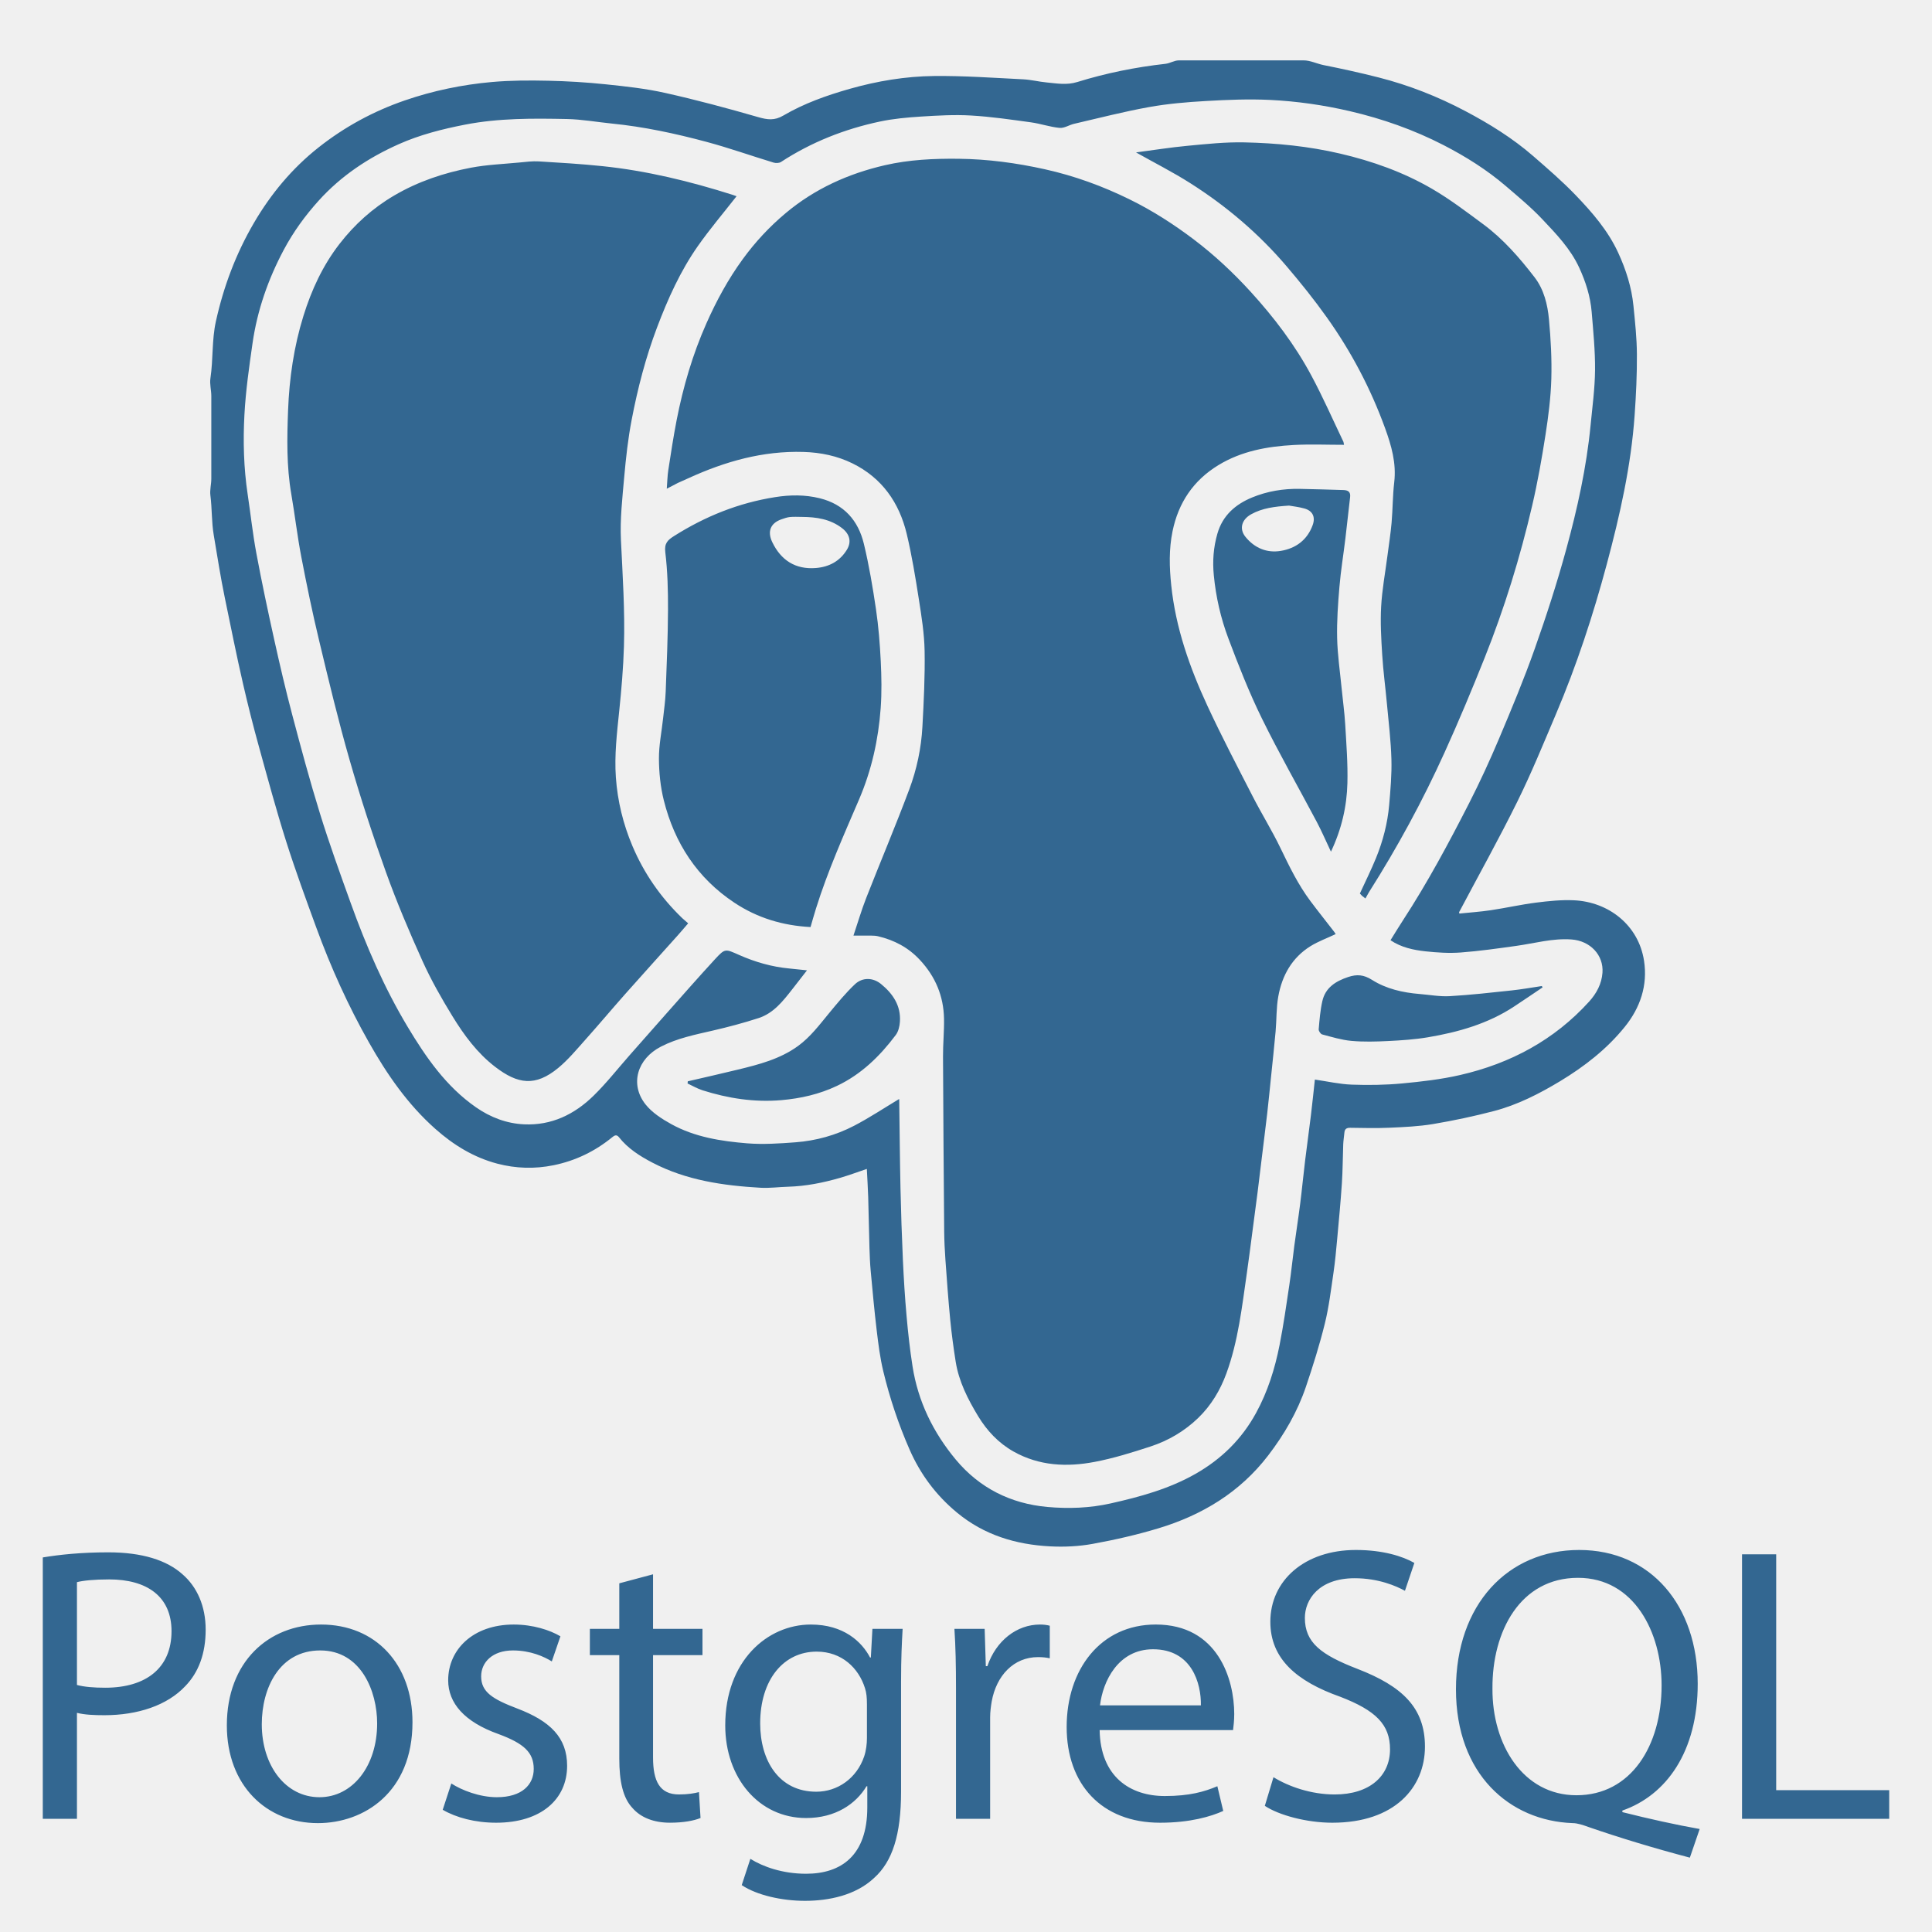
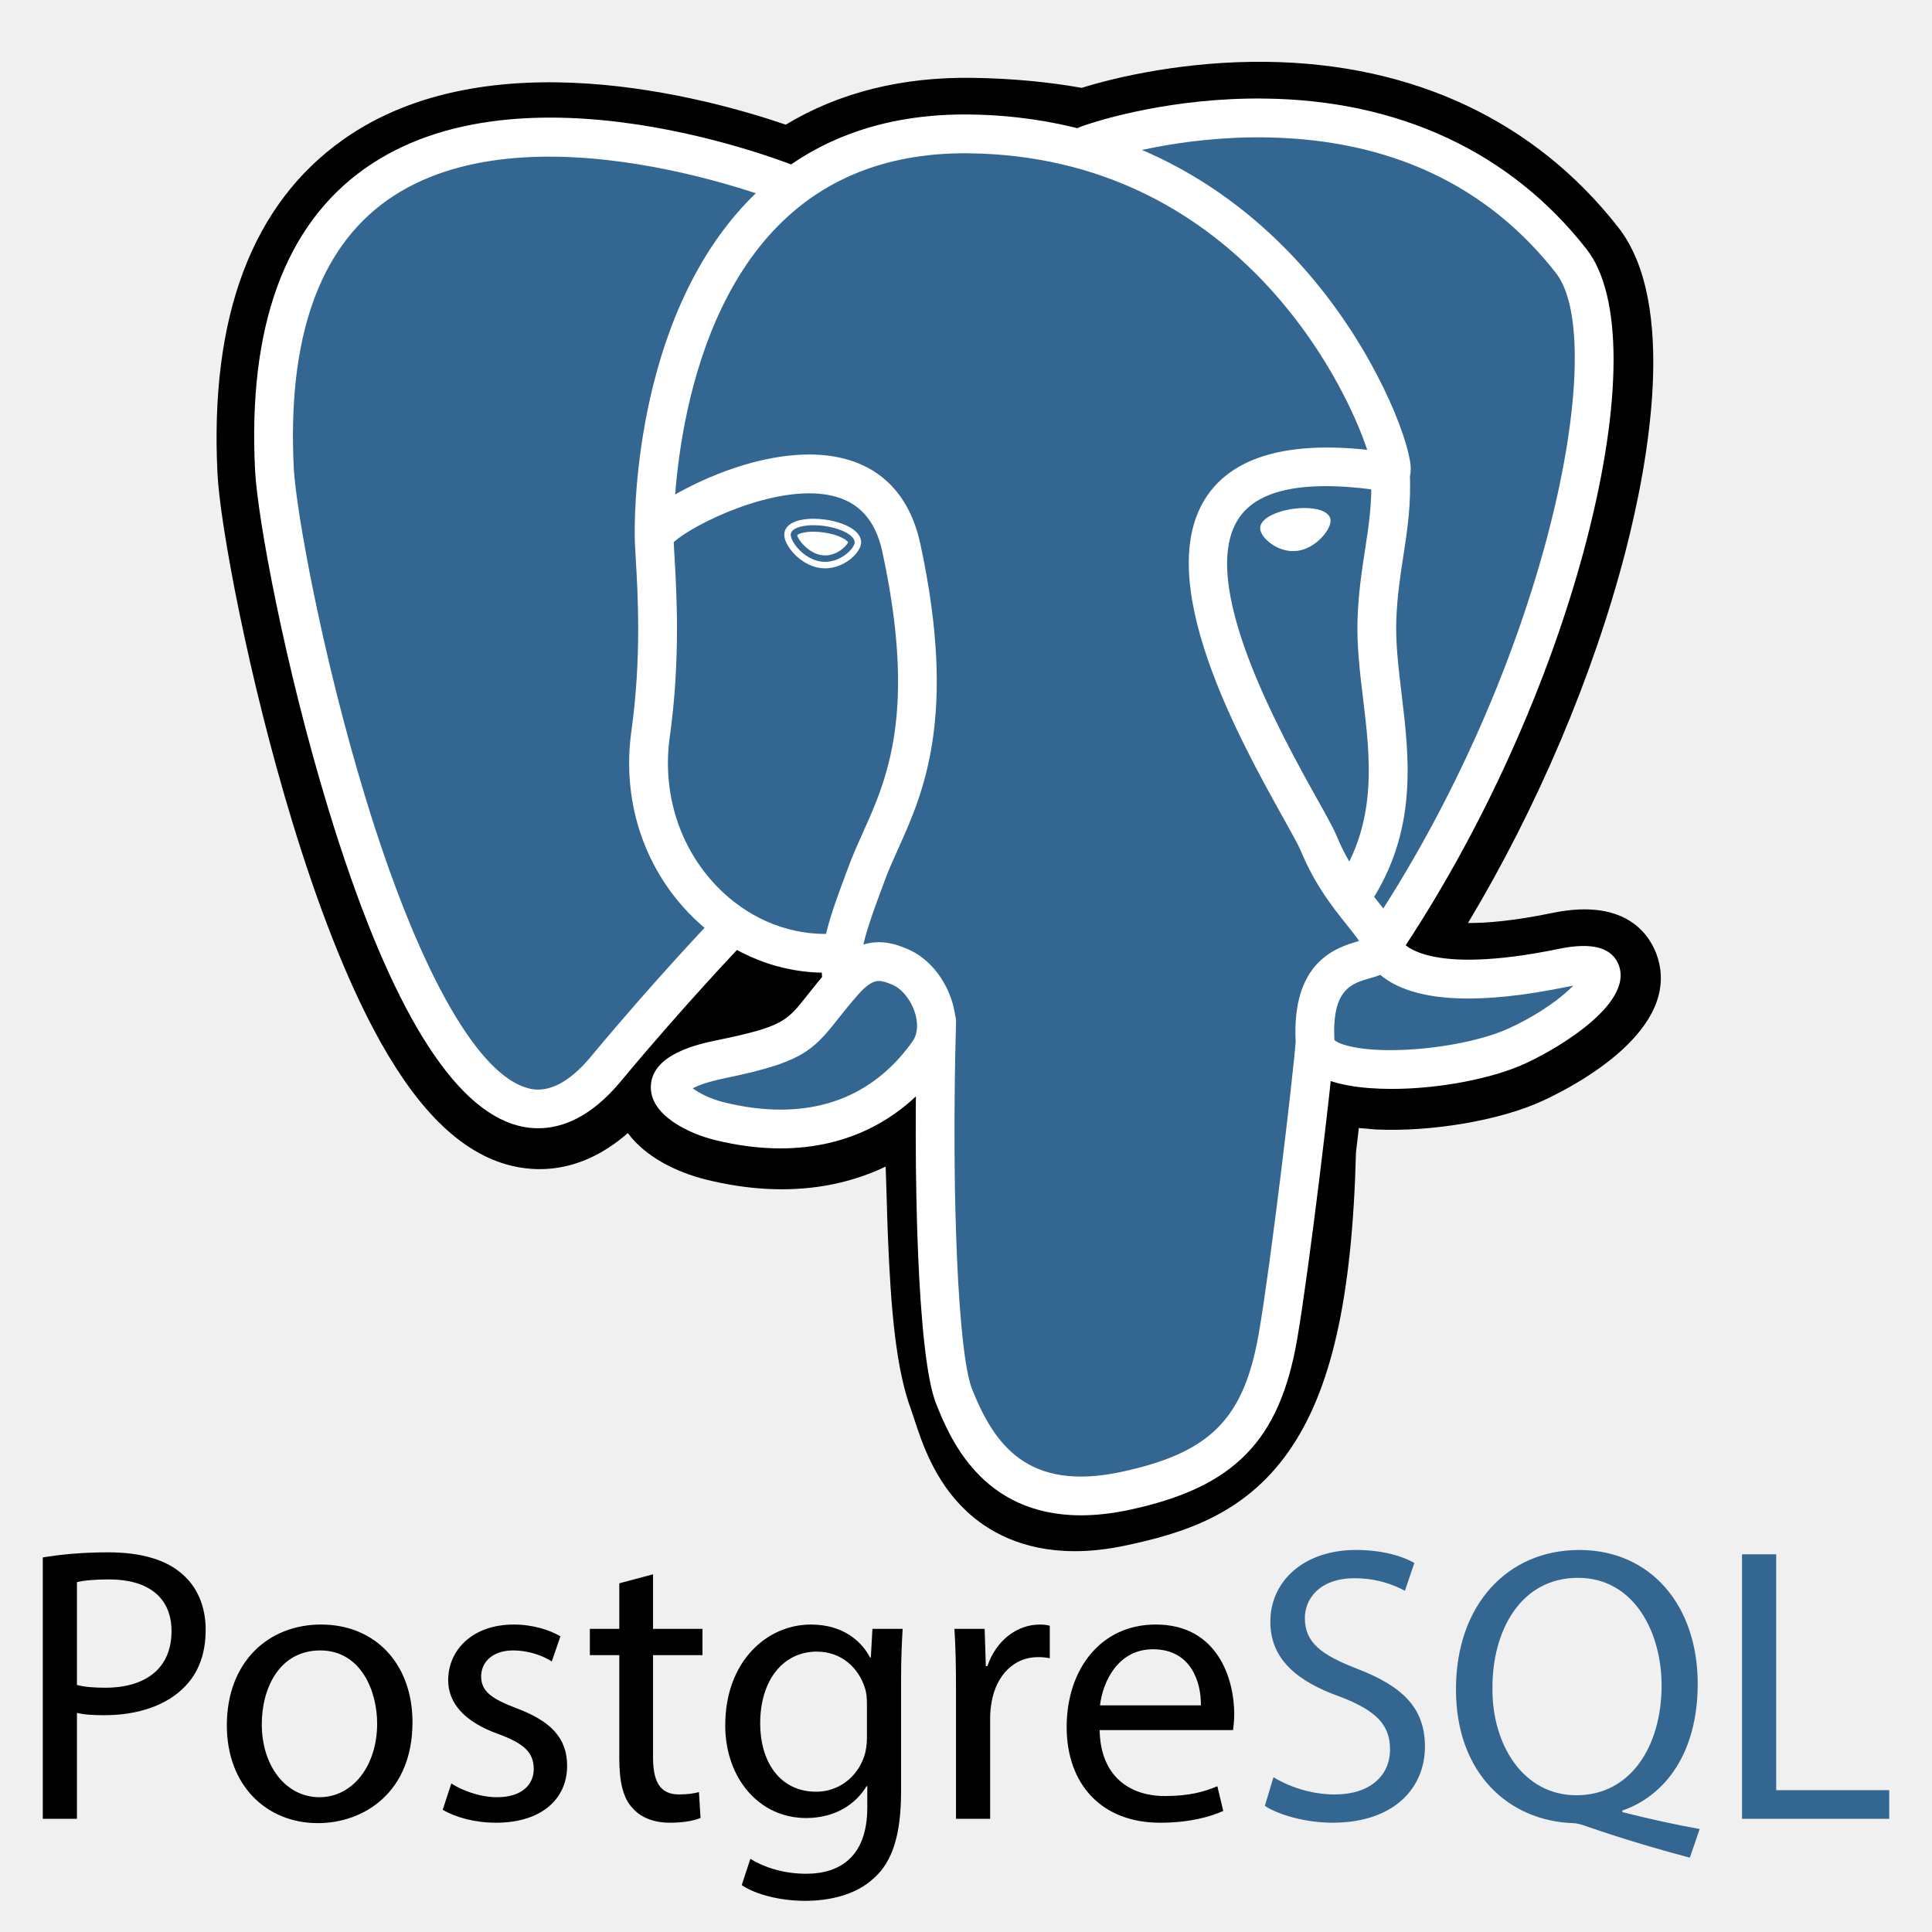
- <svg viewBox="0 0 128 128" class="svgskills">
-   <path fill-rule="evenodd" clip-rule="evenodd" fill="#336791" d="M63.409 100.219c1.792 1.482 3.893 2.114 6.161 2.231.938.049 1.903.003 2.826-.165 1.464-.266 2.924-.6 4.348-1.029 2.9-.875 5.406-2.387 7.277-4.829 1.066-1.392 1.941-2.897 2.503-4.561.464-1.373.9-2.76 1.247-4.165.274-1.107.41-2.25.576-3.381.111-.748.178-1.504.247-2.259.112-1.225.229-2.448.31-3.676.057-.854.055-1.712.088-2.567.011-.261.053-.52.078-.779.021-.241.143-.324.389-.32.864.013 1.73.035 2.593-.004.967-.043 1.941-.085 2.893-.244 1.354-.227 2.701-.514 4.028-.86 1.568-.411 3.007-1.146 4.393-1.982 1.612-.975 3.084-2.118 4.275-3.591 1.039-1.282 1.531-2.768 1.28-4.389-.364-2.355-2.343-3.898-4.644-4.003-.834-.038-1.68.05-2.51.155-1.005.128-1.995.354-2.997.503-.692.104-1.393.15-2.083.222l-.019-.09c1.29-2.437 2.634-4.846 3.854-7.316.937-1.896 1.737-3.859 2.564-5.809 1.37-3.228 2.463-6.555 3.369-9.938.867-3.238 1.609-6.511 1.844-9.871.094-1.341.159-2.688.15-4.031-.006-1.072-.122-2.145-.229-3.213-.122-1.224-.492-2.384-1.004-3.5-.674-1.472-1.721-2.679-2.822-3.825-.881-.918-1.851-1.754-2.812-2.59-1.371-1.192-2.913-2.145-4.513-2.99-1.819-.96-3.73-1.712-5.724-2.22-1.206-.307-2.438-.578-3.658-.821-.436-.088-.876-.312-1.315-.312h-8.268c-.299 0-.595.196-.896.229-1.979.221-3.935.615-5.835 1.205-.71.219-1.358.091-2.033.028-.518-.048-1.027-.181-1.545-.207-1.971-.098-3.944-.24-5.916-.219-1.888.02-3.757.332-5.584.85-1.529.436-3.026.965-4.398 1.77-.586.344-1.052.279-1.659.105-2.041-.589-4.095-1.141-6.166-1.604-1.291-.289-2.62-.435-3.939-.571-1.265-.132-2.537-.21-3.809-.237-1.242-.027-2.492-.026-3.729.084-1.969.175-3.9.575-5.778 1.221-2.085.718-3.997 1.757-5.72 3.121-1.75 1.385-3.154 3.074-4.281 5.005-1.189 2.037-2.006 4.218-2.512 6.507-.275 1.241-.174 2.517-.363 3.777-.058.39.059.782.059 1.174v5.485c0 .364-.107.729-.061 1.095.113.879.074 1.765.223 2.638.234 1.382.445 2.759.729 4.131.397 1.917.776 3.832 1.216 5.74.32 1.389.667 2.77 1.048 4.143.58 2.098 1.146 4.199 1.803 6.272.611 1.927 1.307 3.826 2.002 5.726.962 2.628 2.11 5.171 3.49 7.607 1.195 2.111 2.558 4.088 4.388 5.713 1.207 1.072 2.548 1.895 4.109 2.307 1.228.322 2.478.361 3.733.104 1.457-.298 2.748-.926 3.895-1.865.132-.107.275-.19.432.008.594.752 1.388 1.254 2.219 1.687 2.242 1.17 4.685 1.521 7.166 1.663.602.034 1.208-.052 1.813-.068 1.181-.033 2.327-.263 3.454-.589.592-.171 1.169-.389 1.771-.591.031.641.071 1.257.091 1.874l.083 3.363c.016.512.036 1.024.083 1.534.122 1.314.241 2.628.398 3.938.108.903.222 1.812.434 2.694.428 1.778 1.006 3.509 1.742 5.188.721 1.646 1.76 3.037 3.148 4.184zm-3.591-16.768c-.071-1.579-.124-3.159-.159-4.739-.042-1.942-.056-3.885-.083-5.827l-.005-.074c-.987.593-1.96 1.241-2.989 1.776-1.207.627-2.517.99-3.874 1.093-1.063.08-2.142.153-3.2.069-1.736-.141-3.472-.412-5.026-1.268-.63-.347-1.288-.77-1.723-1.323-1.041-1.329-.542-3.008 1.028-3.816 1.085-.56 2.269-.793 3.445-1.065 1.021-.236 2.039-.505 3.036-.83.986-.323 1.608-1.123 2.223-1.908l.974-1.252-1.171-.122c-1.162-.108-2.271-.429-3.331-.899-.906-.401-.92-.445-1.586.277-1.11 1.205-2.19 2.44-3.279 3.666-.801.902-1.596 1.809-2.395 2.714-.788.895-1.528 1.84-2.379 2.672-1.262 1.236-2.784 1.979-4.6 1.895-1.165-.054-2.231-.462-3.191-1.129-1.979-1.378-3.312-3.308-4.527-5.333-1.555-2.596-2.75-5.361-3.771-8.201-.707-1.964-1.418-3.929-2.034-5.921-.671-2.165-1.26-4.355-1.839-6.547-.438-1.653-.826-3.32-1.196-4.99-.421-1.899-.825-3.803-1.182-5.715-.241-1.291-.38-2.601-.575-3.9-.263-1.753-.311-3.52-.215-5.279.085-1.585.312-3.165.538-4.739.313-2.178 1.031-4.233 2.063-6.174.633-1.189 1.416-2.27 2.323-3.274 1.49-1.649 3.293-2.84 5.299-3.735 1.401-.625 2.882-1 4.391-1.295 2.24-.436 4.5-.418 6.76-.372.988.021 1.973.2 2.96.299 2.126.211 4.209.659 6.266 1.21 1.5.402 2.969.924 4.455 1.376.148.045.367.041.49-.038 2.015-1.316 4.216-2.184 6.559-2.681.889-.188 1.807-.271 2.716-.329 1.104-.069 2.219-.135 3.321-.07 1.325.076 2.646.271 3.963.451.64.088 1.264.309 1.904.369.308.029.633-.194.957-.27 1.654-.383 3.301-.808 4.97-1.109 1.242-.224 2.512-.33 3.774-.402 1.41-.081 2.828-.14 4.236-.072 1.78.086 3.547.339 5.291.745 2.162.503 4.234 1.233 6.205 2.247 1.473.759 2.872 1.637 4.133 2.717.826.709 1.672 1.408 2.417 2.198.92.974 1.858 1.947 2.436 3.194.435.941.745 1.915.831 2.944.106 1.281.235 2.566.224 3.849-.011 1.226-.179 2.451-.297 3.675-.271 2.788-.876 5.516-1.613 8.208-.607 2.223-1.319 4.422-2.089 6.596-.709 2.003-1.528 3.969-2.355 5.928-.611 1.448-1.27 2.881-1.984 4.281-1.354 2.652-2.762 5.277-4.391 7.777-.281.431-.548.873-.822 1.314.711.479 1.516.648 2.326.736.771.083 1.557.134 2.327.076 1.233-.092 2.462-.268 3.688-.439 1.214-.17 2.403-.515 3.651-.424 1.244.091 2.136 1.037 2.051 2.203-.054.738-.393 1.371-.883 1.912-2.315 2.554-5.221 4.102-8.545 4.865-1.263.29-2.565.439-3.858.56-1.101.102-2.216.119-3.321.078-.812-.03-1.617-.216-2.447-.336-.084.759-.163 1.55-.259 2.338l-.387 3.023c-.117.958-.208 1.92-.329 2.878-.118.93-.265 1.855-.389 2.784-.115.865-.2 1.735-.33 2.599-.197 1.324-.386 2.651-.645 3.965-.31 1.57-.784 3.09-1.561 4.507-.946 1.729-2.287 3.046-3.995 4.021-1.76 1.005-3.685 1.528-5.634 1.966-1.382.311-2.803.361-4.202.234-2.425-.219-4.495-1.256-6.06-3.137-1.493-1.795-2.504-3.851-2.865-6.18-.174-1.107-.298-2.223-.396-3.339-.112-1.243-.186-2.487-.244-3.732zM62.544 67.497c.015.83-.071 1.66-.067 2.49.017 3.863.045 7.727.078 11.591.006.631.037 1.264.082 1.894.095 1.32.189 2.641.317 3.957.092.935.217 1.867.364 2.795.21 1.313.808 2.483 1.486 3.602.584.962 1.345 1.778 2.346 2.342 1.702.957 3.533 1.037 5.379.685 1.247-.237 2.473-.62 3.683-1.015 1.194-.389 2.273-1.024 3.178-1.901.849-.822 1.451-1.825 1.857-2.932.787-2.146 1.034-4.407 1.359-6.649.122-.84.228-1.682.339-2.523.127-.957.255-1.913.377-2.87.092-.714.174-1.427.261-2.14.125-1.024.256-2.047.375-3.071.091-.792.167-1.587.249-2.381.104-1.015.215-2.027.306-3.044.068-.77.04-1.555.177-2.312.251-1.387.907-2.567 2.137-3.331.514-.318 1.096-.528 1.666-.798l-.098-.149c-.527-.684-1.067-1.357-1.584-2.049-.812-1.086-1.396-2.297-1.983-3.514-.556-1.154-1.236-2.246-1.821-3.387-1.021-1.99-2.061-3.975-3.002-6.002-1.183-2.55-2.115-5.188-2.408-8.012-.125-1.194-.157-2.388.086-3.571.387-1.89 1.373-3.368 3.033-4.382 1.54-.94 3.255-1.244 5.012-1.339 1.09-.059 2.187-.011 3.318-.011l-.037-.191c-.704-1.472-1.361-2.969-2.132-4.405-1.086-2.028-2.478-3.856-4.026-5.553-1.146-1.255-2.389-2.419-3.75-3.45-1.338-1.013-2.748-1.918-4.253-2.657-1.794-.883-3.664-1.565-5.624-2-1.885-.418-3.78-.674-5.714-.695-1.648-.018-3.286.058-4.892.429-2.424.561-4.641 1.559-6.568 3.175-1.077.903-2.018 1.916-2.839 3.044-.967 1.325-1.745 2.759-2.411 4.26-.914 2.061-1.541 4.204-1.971 6.408-.214 1.1-.382 2.207-.553 3.314-.06.389-.064.784-.1 1.229l.732-.381.714-.32c2.417-1.105 4.92-1.816 7.61-1.735 1.144.034 2.236.261 3.254.762 1.95.962 3.09 2.597 3.586 4.665.342 1.428.577 2.884.805 4.337.178 1.134.361 2.28.381 3.424.029 1.672-.055 3.348-.146 5.019-.077 1.424-.374 2.825-.872 4.154-.904 2.416-1.912 4.793-2.853 7.195-.311.794-.55 1.615-.843 2.488l1.188.001c.144.003.291.007.43.04 1.081.255 2.02.745 2.789 1.577 1.028 1.104 1.566 2.396 1.593 3.893zM41.897 56.042c-.614-1.454-.983-2.971-1.094-4.538-.104-1.474.071-2.94.223-4.408.146-1.421.27-2.849.312-4.275.071-2.347-.087-4.688-.199-7.033-.067-1.396.095-2.809.219-4.208.112-1.26.252-2.523.491-3.765.399-2.084.93-4.138 1.685-6.129.715-1.888 1.539-3.725 2.699-5.38.797-1.136 1.699-2.195 2.566-3.305l-.258-.092c-2.823-.896-5.693-1.598-8.646-1.903-1.395-.145-2.796-.229-4.195-.313-.43-.025-.866.033-1.297.074-1.067.103-2.148.143-3.198.343-1.787.34-3.502.912-5.089 1.843-1.426.836-2.623 1.915-3.626 3.211-1.107 1.431-1.854 3.049-2.389 4.773-.632 2.035-.934 4.13-1.015 6.243-.071 1.853-.106 3.716.214 5.562.237 1.373.396 2.762.658 4.131.358 1.865.742 3.727 1.186 5.573.633 2.644 1.267 5.29 2.018 7.902.718 2.501 1.527 4.98 2.407 7.43.718 1.999 1.549 3.961 2.424 5.896.57 1.261 1.26 2.475 1.984 3.655.769 1.254 1.645 2.444 2.831 3.354 1.499 1.148 2.658 1.327 4.182.066.652-.539 1.203-1.207 1.771-1.842.901-1.008 1.771-2.046 2.669-3.059 1.143-1.289 2.3-2.565 3.449-3.85.243-.271.478-.551.714-.825l-.393-.343c-1.425-1.372-2.531-2.962-3.303-4.788zM85.238 17.639c.934 1.095 1.838 2.222 2.672 3.394 1.614 2.268 2.904 4.716 3.855 7.336.42 1.155.756 2.321.606 3.584-.104.885-.097 1.782-.174 2.672-.065.74-.183 1.476-.278 2.214-.144 1.112-.352 2.222-.414 3.339-.06 1.064.003 2.138.07 3.203.067 1.083.213 2.161.312 3.241.112 1.227.264 2.451.298 3.68.028 1.008-.062 2.021-.149 3.029-.105 1.213-.412 2.387-.87 3.512-.323.794-.708 1.562-1.071 2.356l.146.154.222.172.225-.4c1.888-2.977 3.568-6.068 5.021-9.277.938-2.066 1.812-4.162 2.654-6.27 1.311-3.281 2.35-6.653 3.151-10.094.36-1.544.636-3.112.88-4.68.191-1.226.349-2.466.385-3.703.037-1.312-.035-2.634-.156-3.942-.091-.988-.335-1.982-.953-2.787-.996-1.293-2.07-2.529-3.391-3.508-1.113-.823-2.223-1.67-3.416-2.362-1.893-1.099-3.942-1.829-6.083-2.327-2.091-.487-4.207-.697-6.337-.742-1.256-.027-2.518.108-3.771.227-1.136.106-2.265.288-3.408.438 1.227.69 2.438 1.304 3.578 2.027 2.4 1.52 4.552 3.349 6.396 5.514zM54.058 60.202c.775-2.48 1.832-4.85 2.855-7.232.831-1.933 1.284-3.968 1.435-6.06.075-1.031.055-2.075.004-3.109-.057-1.148-.148-2.301-.316-3.438-.215-1.454-.459-2.909-.803-4.336-.373-1.544-1.313-2.62-2.925-3.017-.981-.241-1.957-.231-2.95-.074-2.423.381-4.641 1.274-6.707 2.582-.416.263-.646.476-.573 1.071.152 1.264.185 2.548.179 3.823-.008 1.805-.085 3.61-.153 5.414-.022.587-.107 1.173-.171 1.758-.096.896-.283 1.791-.277 2.686.006.922.1 1.865.324 2.758.711 2.832 2.215 5.148 4.682 6.783 1.517 1.006 3.195 1.512 5.038 1.609.122-.423.235-.822.358-1.218zm-2.896-24.289c-.325-.681-.139-1.246.613-1.508.184-.063.372-.133.562-.151.263-.026.528-.007.793-.007.955.006 1.873.139 2.66.745.506.39.642.905.314 1.437-.465.753-1.172 1.131-2.042 1.203-1.369.113-2.33-.525-2.9-1.719zM89.137 35.664l.311-2.725c.045-.364-.146-.464-.452-.473-.963-.026-1.925-.061-2.888-.077-1.084-.02-2.141.154-3.145.566-1.114.459-1.962 1.193-2.309 2.406-.259.904-.328 1.807-.236 2.752.139 1.441.459 2.839.963 4.18.674 1.793 1.378 3.585 2.221 5.303 1.141 2.325 2.431 4.577 3.643 6.867.323.611.597 1.25.934 1.963.707-1.496 1.051-2.994 1.09-4.538.033-1.301-.07-2.605-.146-3.906-.047-.796-.16-1.588-.237-2.382-.107-1.106-.271-2.213-.297-3.322-.025-1.128.055-2.262.151-3.389.09-1.078.268-2.149.397-3.225zm-2.169-.874c-.358.987-1.122 1.545-2.114 1.708-.924.153-1.734-.188-2.336-.926-.429-.525-.265-1.146.378-1.502.738-.408 1.549-.511 2.506-.573.261.047.651.088 1.023.193.539.152.739.56.543 1.1zM58.37 65.193c-.528-.432-1.228-.457-1.73.017-.624.59-1.173 1.264-1.722 1.928-.633.768-1.229 1.566-2.045 2.161-1.189.865-2.578 1.223-3.972 1.562-1.108.27-2.222.521-3.333.779l-.014.144c.33.152.649.343.994.452 1.695.536 3.42.804 5.212.652 1.292-.111 2.524-.393 3.691-.946 1.607-.761 2.844-1.968 3.895-3.37.176-.234.256-.58.276-.882.071-1.066-.47-1.859-1.252-2.497zM89.315 64.731c-.831.279-1.507.704-1.708 1.603-.137.608-.187 1.237-.24 1.86-.01.11.127.312.231.34.64.169 1.284.368 1.938.427.805.073 1.623.05 2.433.01.874-.044 1.754-.101 2.616-.245 2.029-.342 3.994-.896 5.738-2.048.63-.415 1.252-.839 1.878-1.261l-.052-.089c-.667.099-1.332.22-2.002.291-1.364.146-2.729.3-4.098.379-.661.038-1.331-.089-1.997-.143-1.118-.091-2.21-.339-3.155-.937-.545-.344-1.001-.382-1.582-.187z" />
-   <path fill="#336791" d="M2.835 103.184c1.093-.182 2.522-.338 4.343-.338 2.235 0 3.874.52 4.914 1.456.962.832 1.534 2.106 1.534 3.667 0 1.586-.469 2.834-1.353 3.744-1.196 1.274-3.146 1.924-5.356 1.924-.676 0-1.3-.026-1.819-.156v7.021h-2.263v-17.318zm2.263 8.45c.494.13 1.118.182 1.872.182 2.729 0 4.394-1.326 4.394-3.744 0-2.314-1.638-3.432-4.134-3.432-.988 0-1.742.078-2.132.182v6.812zM27.328 114.104c0 4.654-3.225 6.683-6.267 6.683-3.406 0-6.032-2.496-6.032-6.475 0-4.212 2.756-6.682 6.24-6.682 3.615-.001 6.059 2.626 6.059 6.474zm-9.984.13c0 2.756 1.586 4.836 3.822 4.836 2.184 0 3.821-2.054 3.821-4.888 0-2.132-1.065-4.836-3.77-4.836s-3.873 2.496-3.873 4.888zM29.901 118.16c.676.442 1.872.91 3.016.91 1.664 0 2.444-.832 2.444-1.872 0-1.092-.649-1.69-2.34-2.314-2.262-.806-3.328-2.054-3.328-3.562 0-2.028 1.638-3.692 4.342-3.692 1.274 0 2.393.364 3.095.78l-.572 1.664c-.494-.312-1.404-.728-2.574-.728-1.352 0-2.106.78-2.106 1.716 0 1.04.755 1.508 2.393 2.132 2.184.832 3.302 1.924 3.302 3.796 0 2.21-1.716 3.77-4.706 3.77-1.378 0-2.652-.338-3.536-.858l.57-1.742zM43.266 104.301v3.614h3.275v1.742h-3.275v6.786c0 1.56.441 2.444 1.716 2.444.598 0 1.04-.078 1.326-.156l.104 1.716c-.441.182-1.144.312-2.027.312-1.066 0-1.925-.338-2.471-.962-.649-.676-.884-1.794-.884-3.276v-6.864h-1.95v-1.742h1.95v-3.016l2.236-.598zM59.802 107.916c-.053.91-.104 1.924-.104 3.458v7.306c0 2.886-.572 4.654-1.794 5.747-1.222 1.144-2.99 1.508-4.576 1.508-1.508 0-3.172-.364-4.187-1.04l.572-1.742c.832.52 2.132.988 3.692.988 2.34 0 4.056-1.222 4.056-4.394v-1.404h-.052c-.702 1.17-2.054 2.106-4.004 2.106-3.12 0-5.356-2.652-5.356-6.137 0-4.264 2.782-6.682 5.668-6.682 2.185 0 3.381 1.144 3.927 2.184h.052l.104-1.898h2.002zm-2.366 4.966c0-.39-.026-.728-.13-1.04-.416-1.326-1.534-2.418-3.198-2.418-2.185 0-3.744 1.846-3.744 4.758 0 2.47 1.248 4.524 3.718 4.524 1.404 0 2.678-.884 3.172-2.34.13-.39.183-.832.183-1.222v-2.262zM63.337 111.842c0-1.482-.026-2.756-.104-3.926h2.003l.077 2.47h.104c.572-1.69 1.95-2.756 3.484-2.756.26 0 .441.026.649.078v2.158c-.233-.052-.468-.078-.779-.078-1.612 0-2.757 1.222-3.068 2.938-.052.312-.104.676-.104 1.066v6.708h-2.262v-8.658zM72.854 114.624c.052 3.094 2.027 4.368 4.315 4.368 1.639 0 2.626-.286 3.484-.65l.39 1.638c-.806.364-2.184.78-4.186.78-3.874 0-6.188-2.548-6.188-6.344 0-3.796 2.236-6.787 5.902-6.787 4.108 0 5.2 3.614 5.2 5.928 0 .468-.052.832-.078 1.066h-8.839zm6.708-1.638c.025-1.456-.599-3.718-3.172-3.718-2.314 0-3.328 2.132-3.511 3.718h6.683zM84.371 117.744c1.014.624 2.496 1.144 4.056 1.144 2.314 0 3.666-1.222 3.666-2.99 0-1.638-.936-2.574-3.302-3.484-2.86-1.014-4.628-2.496-4.628-4.966 0-2.73 2.262-4.758 5.668-4.758 1.794 0 3.094.416 3.874.858l-.624 1.846c-.572-.312-1.742-.832-3.328-.832-2.392 0-3.302 1.43-3.302 2.626 0 1.638 1.065 2.444 3.484 3.38 2.964 1.145 4.472 2.574 4.472 5.148 0 2.704-2.002 5.044-6.136 5.044-1.69 0-3.536-.494-4.473-1.118l.573-1.898zM111.957 123.074c-2.366-.624-4.68-1.326-6.708-2.028-.364-.13-.728-.26-1.066-.26-4.16-.156-7.722-3.224-7.722-8.866 0-5.616 3.432-9.23 8.164-9.23 4.758 0 7.853 3.692 7.853 8.866 0 4.498-2.08 7.384-4.992 8.398v.104c1.742.442 3.64.858 5.122 1.118l-.651 1.898zm-1.872-11.414c0-3.51-1.819-7.125-5.538-7.125-3.822 0-5.694 3.536-5.668 7.333-.026 3.718 2.028 7.072 5.564 7.072 3.615 0 5.642-3.276 5.642-7.28zM115.414 102.976h2.263v15.626h7.488v1.898h-9.751v-17.524z" />
+ <svg xmlns="http://www.w3.org/2000/svg" viewBox="0 0 128 128">
+   <path d="M85.988 76.075c.632-5.262.443-6.034 4.362-5.182l.995.088c3.014.137 6.957-.485 9.272-1.561 4.986-2.313 7.942-6.177 3.026-5.162-11.215 2.313-11.986-1.483-11.986-1.483 11.843-17.571 16.794-39.875 12.521-45.335-11.654-14.892-31.828-7.85-32.166-7.667l-.108.021c-2.216-.461-4.695-.735-7.481-.78-5.075-.083-8.926 1.331-11.847 3.546 0 0-35.989-14.827-34.315 18.646.356 7.121 10.207 53.882 21.956 39.758 4.294-5.164 8.444-9.531 8.444-9.531 2.061 1.369 4.528 2.067 7.116 1.816l.2-.17c-.062.641-.035 1.268.081 2.01-3.027 3.383-2.137 3.977-8.189 5.222-6.122 1.262-2.525 3.508-.178 4.095 2.848.713 9.433 1.722 13.884-4.509l-.177.711c1.188.95 1.107 6.827 1.275 11.026.168 4.199.45 8.117 1.306 10.429.856 2.31 1.866 8.261 9.819 6.557 6.646-1.426 11.727-3.476 12.19-22.545" />
+   <path d="M71.208 102.77c-3.518 0-5.808-1.36-7.2-2.674-2.1-1.981-2.933-4.534-3.43-6.059l-.215-.637c-1.002-2.705-1.341-6.599-1.542-11.613-.03-.752-.052-1.529-.075-2.352-.017-.601-.038-1.355-.068-2.146-1.25.599-2.588 1.022-3.997 1.264-2.48.424-5.146.286-7.926-.409-1.961-.49-3.999-1.506-5.16-3.076-3.385 2.965-6.614 2.562-8.373 1.976-3.103-1.035-5.88-3.942-8.491-8.89-1.859-3.523-3.658-8.115-5.347-13.646-2.94-9.633-4.808-19.779-4.974-23.109-.522-10.427 2.284-17.883 8.34-22.16 9.555-6.749 24.03-2.781 29.307-.979 3.545-2.137 7.716-3.178 12.43-3.102 2.532.041 4.942.264 7.181.662 2.335-.734 6.949-1.788 12.23-1.723 9.73.116 17.793 3.908 23.316 10.966 3.941 5.036 1.993 15.61.48 21.466-2.127 8.235-5.856 16.996-10.436 24.622 1.244.009 3.045-.141 5.607-.669 5.054-1.044 6.531 1.666 6.932 2.879 1.607 4.867-5.378 8.544-7.557 9.555-2.792 1.297-7.343 2.086-11.071 1.915l-.163-.011-.979-.086-.097.816-.093.799c-.25 9.664-1.631 15.784-4.472 19.829-2.977 4.239-7.116 5.428-10.761 6.209-1.241.267-2.371.383-3.396.383zm-7.402-35.174c2.271 1.817 2.47 5.236 2.647 11.626.022.797.043 1.552.071 2.257.086 2.134.287 7.132 1.069 9.244.111.298.21.602.314.922.872 2.672 1.31 4.011 5.081 3.203 3.167-.678 4.794-1.287 6.068-3.101 1.852-2.638 2.888-7.941 3.078-15.767l3.852.094-3.826-.459.112-.955c.367-3.148.631-5.424 2.736-6.928 1.688-1.207 3.613-1.09 5.146-.814-1.684-1.271-2.15-2.765-2.274-3.377l-.321-1.582.902-1.34c5.2-7.716 9.489-17.199 11.767-26.018 2.34-9.062 1.626-13.875.913-14.785-9.446-12.071-25.829-7.088-27.539-6.521l-.29.156-1.45.271-.743-.154c-2.047-.425-4.321-.66-6.76-.7-3.831-.064-6.921.841-9.455 2.764l-1.758 1.333-2.041-.841c-4.358-1.782-17.162-5.365-23.918-.58-3.75 2.656-5.458 7.861-5.078 15.47.125 2.512 1.833 12.021 4.647 21.245 3.891 12.746 7.427 16.979 8.903 17.472.257.087.926-.433 1.591-1.231 4.326-5.203 8.44-9.54 8.613-9.723l2.231-2.347 2.697 1.792c1.087.723 2.286 1.132 3.518 1.209l6.433-5.486-.932 9.51c-.021.214-.031.504.053 1.044l.28 1.803-1.213 1.358-.14.157 3.534 1.632 1.482-1.853z" />
+   <path fill="#336791" d="M103.646 64.258c-11.216 2.313-11.987-1.484-11.987-1.484 11.842-17.571 16.792-39.876 12.52-45.335-11.655-14.892-31.829-7.849-32.166-7.666l-.109.019c-2.216-.459-4.695-.733-7.482-.778-5.075-.083-8.925 1.33-11.846 3.545 0 0-35.99-14.826-34.316 18.647.356 7.121 10.207 53.882 21.956 39.758 4.294-5.164 8.443-9.531 8.443-9.531 2.061 1.369 4.528 2.067 7.115 1.816l.201-.17c-.062.641-.034 1.268.08 2.01-3.026 3.383-2.138 3.977-8.188 5.222-6.123 1.262-2.526 3.508-.177 4.095 2.847.713 9.433 1.722 13.883-4.509l-.178.711c1.186.95 2.019 6.179 1.879 10.919s-.233 7.994.702 10.536c.935 2.541 1.866 8.261 9.82 6.557 6.646-1.425 10.09-5.116 10.57-11.272.34-4.377 1.109-3.73 1.158-7.644l.618-1.853c.711-5.934.113-7.848 4.208-6.957l.995.087c3.014.138 6.958-.485 9.273-1.561 4.986-2.314 7.943-6.177 3.028-5.162z" />
+   <path fill="#fff" d="M71.61 100.394c-6.631.001-8.731-5.25-9.591-7.397-1.257-3.146-1.529-15.358-1.249-25.373.02-.71.607-1.271 1.321-1.249.709.02 1.268.611 1.249 1.321-.323 11.551.136 22.018 1.066 24.346 1.453 3.632 3.656 6.809 9.887 5.475 5.915-1.269 8.13-3.512 9.116-9.23.758-4.389 2.254-16.874 2.438-19.338.053-.708.667-1.24 1.377-1.186.708.053 1.239.67 1.186 1.377-.192 2.564-1.682 15.026-2.469 19.584-1.165 6.755-4.176 9.819-11.11 11.306-1.177.251-2.248.364-3.221.364zM35.659 74.749c-.633.001-1.207-.115-1.704-.281-4.307-1.437-8.409-8.451-12.193-20.849-2.88-9.438-4.705-19.288-4.865-22.489-.475-9.49 1.97-16.205 7.265-19.957 10.476-7.423 28.1-.354 28.845-.05.657.269.972 1.019.703 1.676-.268.656-1.019.972-1.675.703v.001c-.17-.07-17.07-6.84-26.392-.229-4.528 3.211-6.607 9.175-6.18 17.729.135 2.696 1.84 12.311 4.757 21.867 3.378 11.067 7.223 18.052 10.548 19.16.521.175 2.109.704 4.381-2.026 4.272-5.14 8.197-9.242 8.236-9.283.491-.513 1.305-.529 1.817-.039.512.491.53 1.305.039 1.817-.039.04-3.904 4.081-8.116 9.148-1.995 2.398-3.908 3.102-5.466 3.102zM91.579 63.92c-.247 0-.497-.071-.717-.22-.589-.396-.745-1.195-.348-1.784 11.971-17.764 16.173-39.227 12.574-43.825-4.53-5.788-10.927-8.812-19.012-8.985-5.987-.13-10.746 1.399-11.523 1.666l-.195.079c-.782.246-1.382-.183-1.608-.684-.268-.593-.048-1.294.508-1.631l.346-.142-.017.005.018-.006c1.321-.483 6.152-1.933 12.137-1.864 8.947.094 16.337 3.545 21.371 9.977 2.382 3.044 2.387 10.057.015 19.24-2.418 9.362-6.968 19.425-12.482 27.607-.248.369-.654.567-1.067.567zM92.19 72.143c-2.044 0-3.876-.287-4.973-.945-1.128-.675-1.343-1.594-1.371-2.081-.308-5.404 2.674-6.345 4.195-6.774-.212-.32-.514-.697-.825-1.086-.887-1.108-2.101-2.626-3.037-4.896-.146-.354-.606-1.179-1.138-2.133-2.883-5.169-8.881-15.926-5.028-21.435 1.784-2.549 5.334-3.552 10.566-2.992-1.539-4.689-8.869-19.358-26.259-19.643-5.231-.088-9.521 1.521-12.744 4.775-7.217 7.289-6.955 20.477-6.952 20.608.019.71-.542 1.3-1.251 1.318-.71.022-1.3-.541-1.318-1.251-.016-.585-.286-14.424 7.695-22.484 3.735-3.772 8.651-5.634 14.612-5.537 11.128.183 18.289 5.839 22.338 10.553 4.412 5.136 6.576 10.802 6.754 12.692.133 1.406-.876 1.688-1.08 1.729l-.463.011c-5.135-.822-8.429-.252-9.791 1.695-2.931 4.188 2.743 14.363 5.166 18.709.619 1.108 1.065 1.909 1.269 2.404.796 1.93 1.834 3.227 2.668 4.269.733.917 1.369 1.711 1.597 2.645.105.185 1.603 2.399 10.488.565 2.227-.459 3.562-.066 3.97 1.168.803 2.429-3.702 5.261-6.196 6.42-2.238 1.039-5.805 1.696-8.892 1.696zm-3.781-3.238c.281.285 1.691.775 4.612.65 2.596-.112 5.335-.677 6.979-1.439 2.102-.976 3.504-2.067 4.231-2.812l-.404.074c-5.681 1.173-9.699 1.017-11.942-.465-.161-.105-.304-.215-.435-.323-.243.096-.468.159-.628.204-1.273.357-2.589.726-2.413 4.111zM51.712 76.084c-1.411 0-2.896-.191-4.413-.572-1.571-.393-4.221-1.576-4.18-3.519.045-2.181 3.216-2.835 4.411-3.081 4.312-.888 4.593-1.244 5.941-2.955.393-.499.882-1.12 1.548-1.865.99-1.107 2.072-1.669 3.216-1.669.796 0 1.45.271 1.881.449 1.376.57 2.524 1.948 2.996 3.598.426 1.488.223 2.92-.572 4.032-2.608 3.653-6.352 5.582-10.828 5.582zm-5.817-3.98c.388.299 1.164.699 2.027.916 1.314.328 2.588.495 3.79.495 3.662 0 6.601-1.517 8.737-4.506.445-.624.312-1.415.193-1.832-.25-.872-.87-1.665-1.509-1.931-.347-.144-.634-.254-.898-.254-.142 0-.573 0-1.3.813-.614.686-1.055 1.246-1.446 1.741-1.678 2.131-2.447 2.854-7.441 3.883-1.218.252-1.843.506-2.153.675zM55.777 66.176c-.624 0-1.171-.455-1.269-1.09-.033-.213-.054-.428-.064-.644-3.274-.062-6.432-1.466-8.829-3.968-3.031-3.163-4.411-7.545-3.785-12.022.68-4.862.426-9.154.289-11.46-.038-.641-.065-1.104-.063-1.425.002-.406.01-1.485 3.615-3.312 1.282-.65 3.853-1.784 6.661-2.075 4.654-.48 7.721 1.592 8.639 5.836 2.478 11.46.196 16.529-1.47 20.23-.311.688-.604 1.34-.838 1.97l-.207.557c-.88 2.36-1.641 4.399-1.407 5.923.107.702-.374 1.357-1.075 1.466l-.197.014zm-11.143-30.254l.051.918c.142 2.395.406 6.853-.31 11.969-.516 3.692.612 7.297 3.095 9.888 1.962 2.048 4.546 3.178 7.201 3.178h.055c.298-1.253.791-2.575 1.322-4l.206-.553c.265-.712.575-1.401.903-2.13 1.604-3.564 3.6-8 1.301-18.633-.456-2.105-1.56-3.324-3.375-3.726-3.728-.824-9.283 1.98-10.449 3.089zM52.39 35.377c-.064.454.833 1.667 2.001 1.829 1.167.163 2.166-.785 2.229-1.239.063-.455-.833-.955-2.002-1.118-1.167-.163-2.166.073-2.228.528zM54.66 37.654l-.328-.023c-.725-.101-1.458-.558-1.959-1.223-.176-.233-.464-.687-.407-1.091.082-.593.804-.947 1.933-.947.253 0 .515.019.78.055.616.086 1.189.264 1.612.5.733.41.787.866.754 1.103-.091.653-1.133 1.626-2.385 1.626zm-1.844-2.201c.037.28.73 1.205 1.634 1.33l.209.015c.834 0 1.458-.657 1.531-.872-.077-.146-.613-.511-1.631-.651-.225-.032-.448-.048-.661-.048-.652-.001-1.001.146-1.082.226zM87.937 34.45c.063.455-.832 1.668-2.001 1.83-1.168.162-2.167-.785-2.231-1.24-.062-.454.834-.955 2.002-1.117 1.168-.164 2.166.074 2.23.527zM85.667 36.512c-1.125 0-2.094-.875-2.174-1.442-.092-.681 1.029-1.199 2.185-1.359.254-.036.506-.054.749-.054.997 0 1.657.293 1.723.764.043.306-.191.777-.595 1.201-.266.28-.826.765-1.588.87l-.3.02zm.759-2.427c-.223 0-.455.017-.69.049-1.162.161-1.853.628-1.82.878.039.274.78 1.072 1.75 1.072l.239-.017c.634-.089 1.11-.502 1.337-.741.356-.375.498-.727.481-.848-.021-.157-.449-.393-1.297-.393zM89.62 60.538c-.246 0-.494-.07-.714-.217-.59-.396-.748-1.193-.353-1.783 2.736-4.087 2.235-8.256 1.751-12.286-.207-1.718-.42-3.493-.364-5.198.056-1.753.278-3.199.494-4.599.255-1.657.496-3.224.396-5.082-.039-.708.505-1.313 1.214-1.353.711-.038 1.314.506 1.353 1.215.114 2.124-.159 3.896-.423 5.611-.204 1.323-.415 2.691-.466 4.29-.049 1.509.144 3.112.348 4.808.516 4.287 1.099 9.146-2.167 14.023-.248.37-.655.571-1.069.571z" />
+   <path stroke="#fff" stroke-width="3" stroke-linecap="round" stroke-linejoin="round" d="M13.924 17.211" fill="none" />
+   <path d="M2.835 103.184c1.093-.182 2.522-.338 4.343-.338 2.235 0 3.874.52 4.914 1.456.962.832 1.534 2.106 1.534 3.667 0 1.586-.469 2.834-1.353 3.744-1.196 1.274-3.146 1.924-5.356 1.924-.676 0-1.3-.026-1.819-.156v7.021h-2.263v-17.318zm2.263 8.45c.494.13 1.118.182 1.872.182 2.729 0 4.394-1.326 4.394-3.744 0-2.314-1.638-3.432-4.134-3.432-.988 0-1.742.078-2.132.182v6.812zM27.328 114.104c0 4.654-3.225 6.683-6.267 6.683-3.406 0-6.032-2.496-6.032-6.475 0-4.212 2.756-6.682 6.24-6.682 3.615-.001 6.059 2.626 6.059 6.474zm-9.984.13c0 2.756 1.586 4.836 3.822 4.836 2.184 0 3.821-2.054 3.821-4.888 0-2.132-1.065-4.836-3.77-4.836s-3.873 2.496-3.873 4.888zM29.901 118.16c.676.442 1.872.91 3.016.91 1.664 0 2.444-.832 2.444-1.872 0-1.092-.649-1.69-2.34-2.314-2.262-.806-3.328-2.054-3.328-3.562 0-2.028 1.638-3.692 4.342-3.692 1.274 0 2.393.364 3.095.78l-.572 1.664c-.494-.312-1.404-.728-2.574-.728-1.352 0-2.106.78-2.106 1.716 0 1.04.755 1.508 2.393 2.132 2.184.832 3.302 1.924 3.302 3.796 0 2.21-1.716 3.77-4.706 3.77-1.378 0-2.652-.338-3.536-.858l.57-1.742zM43.266 104.301v3.614h3.275v1.742h-3.275v6.786c0 1.56.441 2.444 1.716 2.444.598 0 1.04-.078 1.326-.156l.104 1.716c-.441.182-1.144.312-2.027.312-1.066 0-1.925-.338-2.471-.962-.649-.676-.884-1.794-.884-3.276v-6.864h-1.95v-1.742h1.95v-3.016l2.236-.598zM59.802 107.916c-.053.91-.104 1.924-.104 3.458v7.306c0 2.886-.572 4.654-1.794 5.747-1.222 1.144-2.99 1.508-4.576 1.508-1.508 0-3.172-.364-4.187-1.04l.572-1.742c.832.52 2.132.988 3.692.988 2.34 0 4.056-1.222 4.056-4.394v-1.404h-.052c-.702 1.17-2.054 2.106-4.004 2.106-3.12 0-5.356-2.652-5.356-6.137 0-4.264 2.782-6.682 5.668-6.682 2.185 0 3.381 1.144 3.927 2.184h.052l.104-1.898h2.002zm-2.366 4.966c0-.39-.026-.728-.13-1.04-.416-1.326-1.534-2.418-3.198-2.418-2.185 0-3.744 1.846-3.744 4.758 0 2.47 1.248 4.524 3.718 4.524 1.404 0 2.678-.884 3.172-2.34.13-.39.183-.832.183-1.222v-2.262zM63.337 111.842c0-1.482-.026-2.756-.104-3.926h2.003l.077 2.47h.104c.572-1.69 1.95-2.756 3.484-2.756.26 0 .441.026.649.078v2.158c-.233-.052-.468-.078-.779-.078-1.612 0-2.757 1.222-3.068 2.938-.052.312-.104.676-.104 1.066v6.708h-2.262v-8.658zM72.854 114.624c.052 3.094 2.027 4.368 4.315 4.368 1.639 0 2.626-.286 3.484-.65l.39 1.638c-.806.364-2.184.78-4.186.78-3.874 0-6.188-2.548-6.188-6.344 0-3.796 2.236-6.787 5.902-6.787 4.108 0 5.2 3.614 5.2 5.928 0 .468-.052.832-.078 1.066h-8.839zm6.708-1.638c.025-1.456-.599-3.718-3.172-3.718-2.314 0-3.328 2.132-3.511 3.718h6.683z" />
+   <path fill="#336791" d="M84.371 117.744c1.014.624 2.496 1.144 4.056 1.144 2.314 0 3.666-1.222 3.666-2.99 0-1.638-.936-2.574-3.302-3.484-2.86-1.014-4.628-2.496-4.628-4.966 0-2.73 2.262-4.758 5.668-4.758 1.794 0 3.094.416 3.874.858l-.624 1.846c-.572-.312-1.742-.832-3.328-.832-2.392 0-3.302 1.43-3.302 2.626 0 1.638 1.065 2.444 3.484 3.38 2.964 1.145 4.472 2.574 4.472 5.148 0 2.704-2.002 5.044-6.136 5.044-1.69 0-3.536-.494-4.473-1.118l.573-1.898zM111.957 123.074c-2.366-.624-4.68-1.326-6.708-2.028-.364-.13-.728-.26-1.066-.26-4.16-.156-7.722-3.224-7.722-8.866 0-5.616 3.432-9.23 8.164-9.23 4.758 0 7.853 3.692 7.853 8.866 0 4.498-2.08 7.384-4.992 8.398v.104c1.742.442 3.64.858 5.122 1.118l-.651 1.898zm-1.872-11.414c0-3.51-1.819-7.125-5.538-7.125-3.822 0-5.694 3.536-5.668 7.333-.026 3.718 2.028 7.072 5.564 7.072 3.615 0 5.642-3.276 5.642-7.28zM115.414 102.976h2.263v15.626h7.488v1.898h-9.751v-17.524z" />
</svg>
